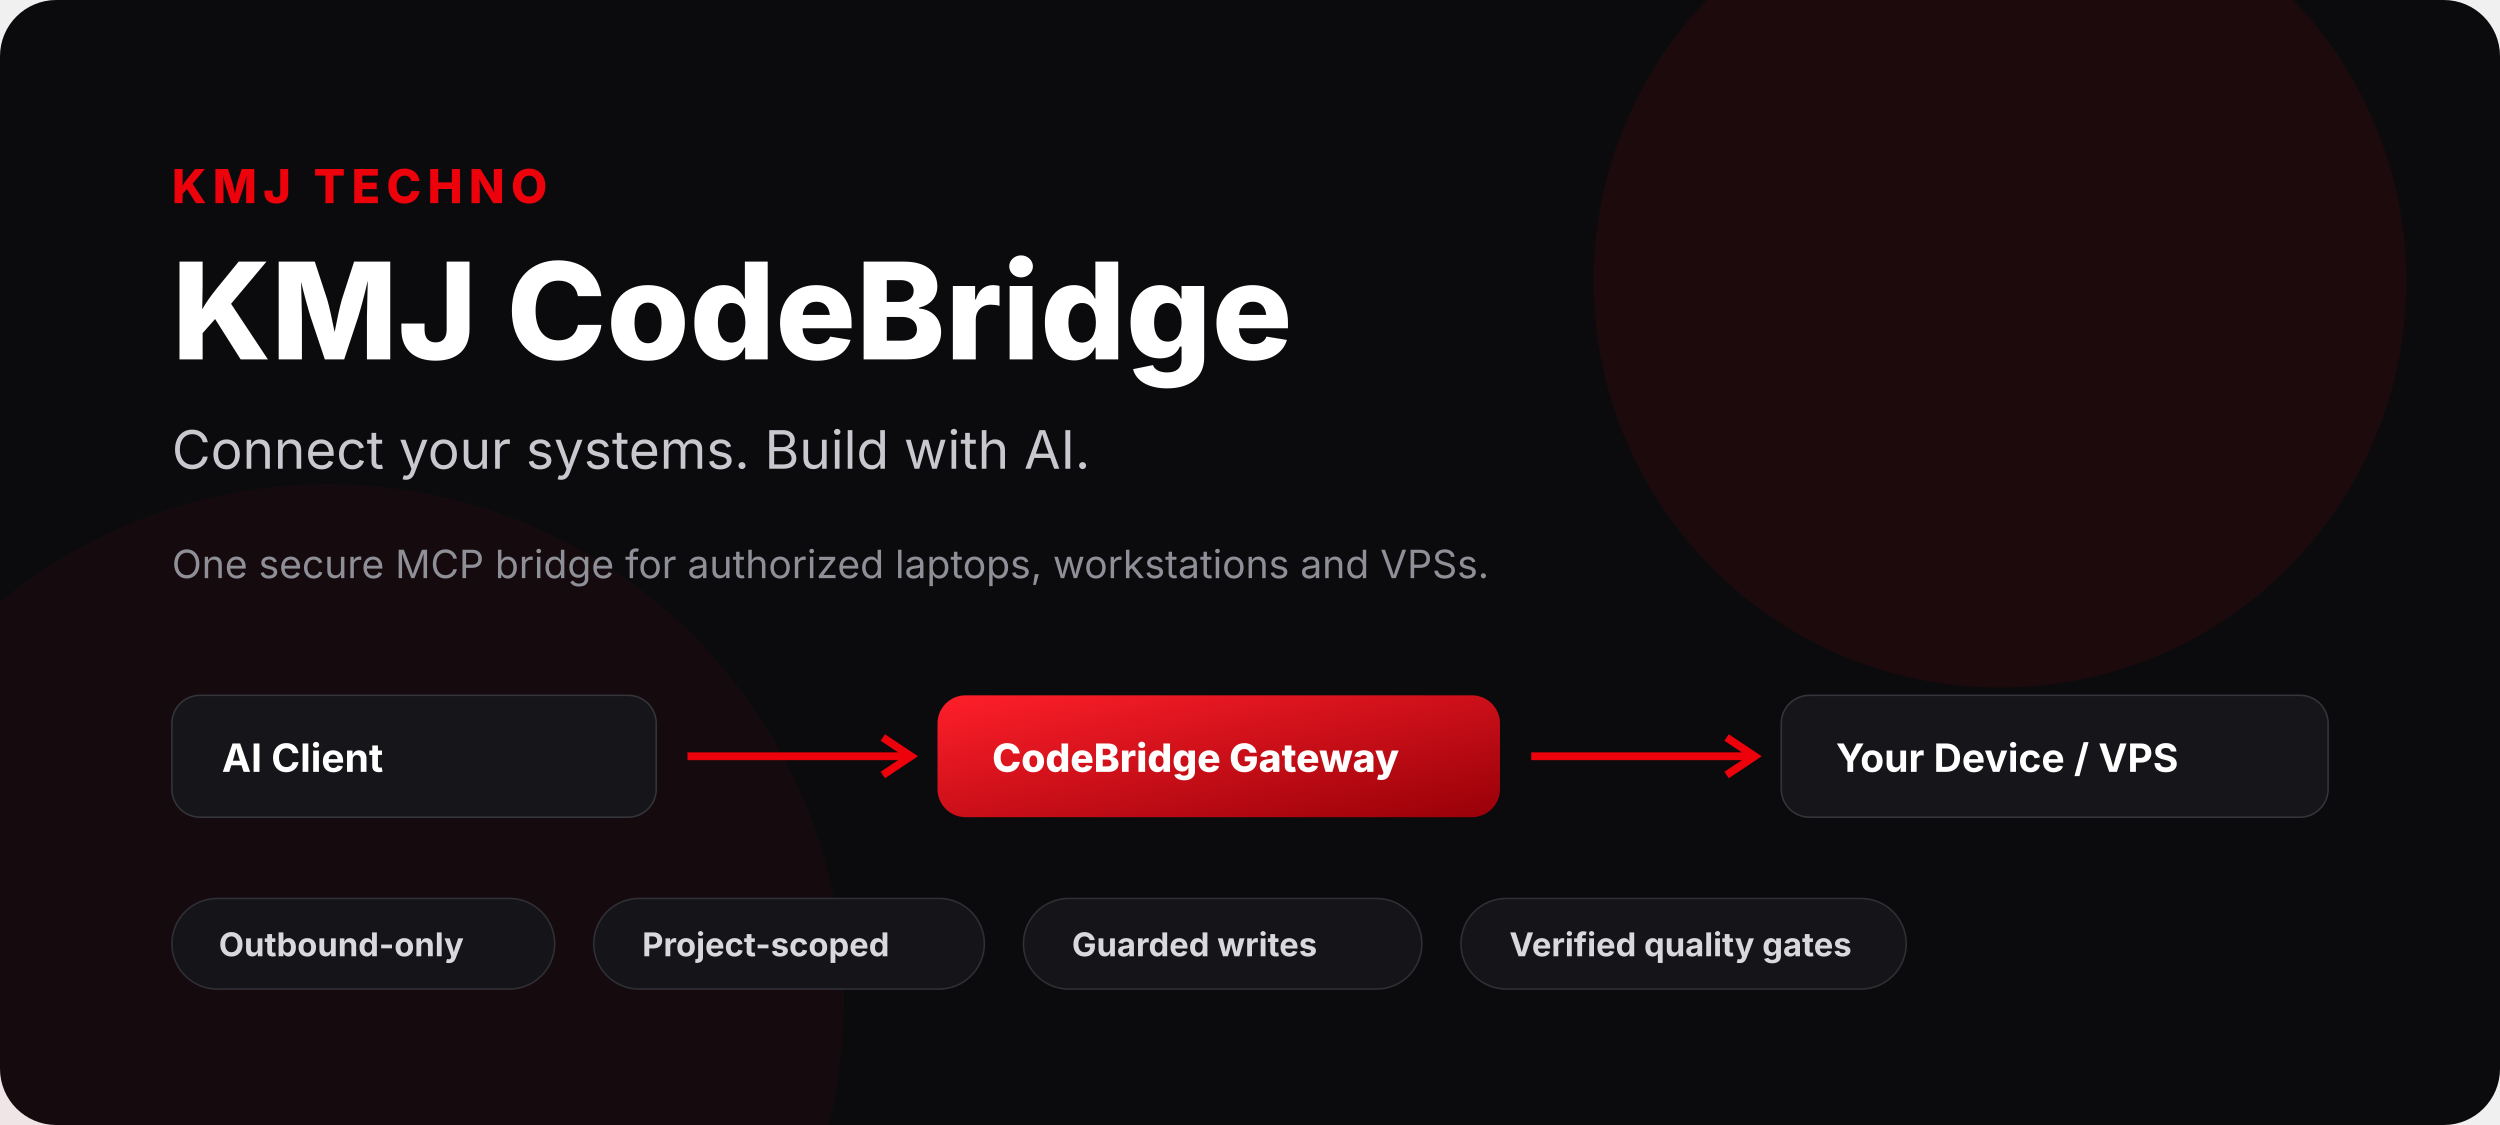
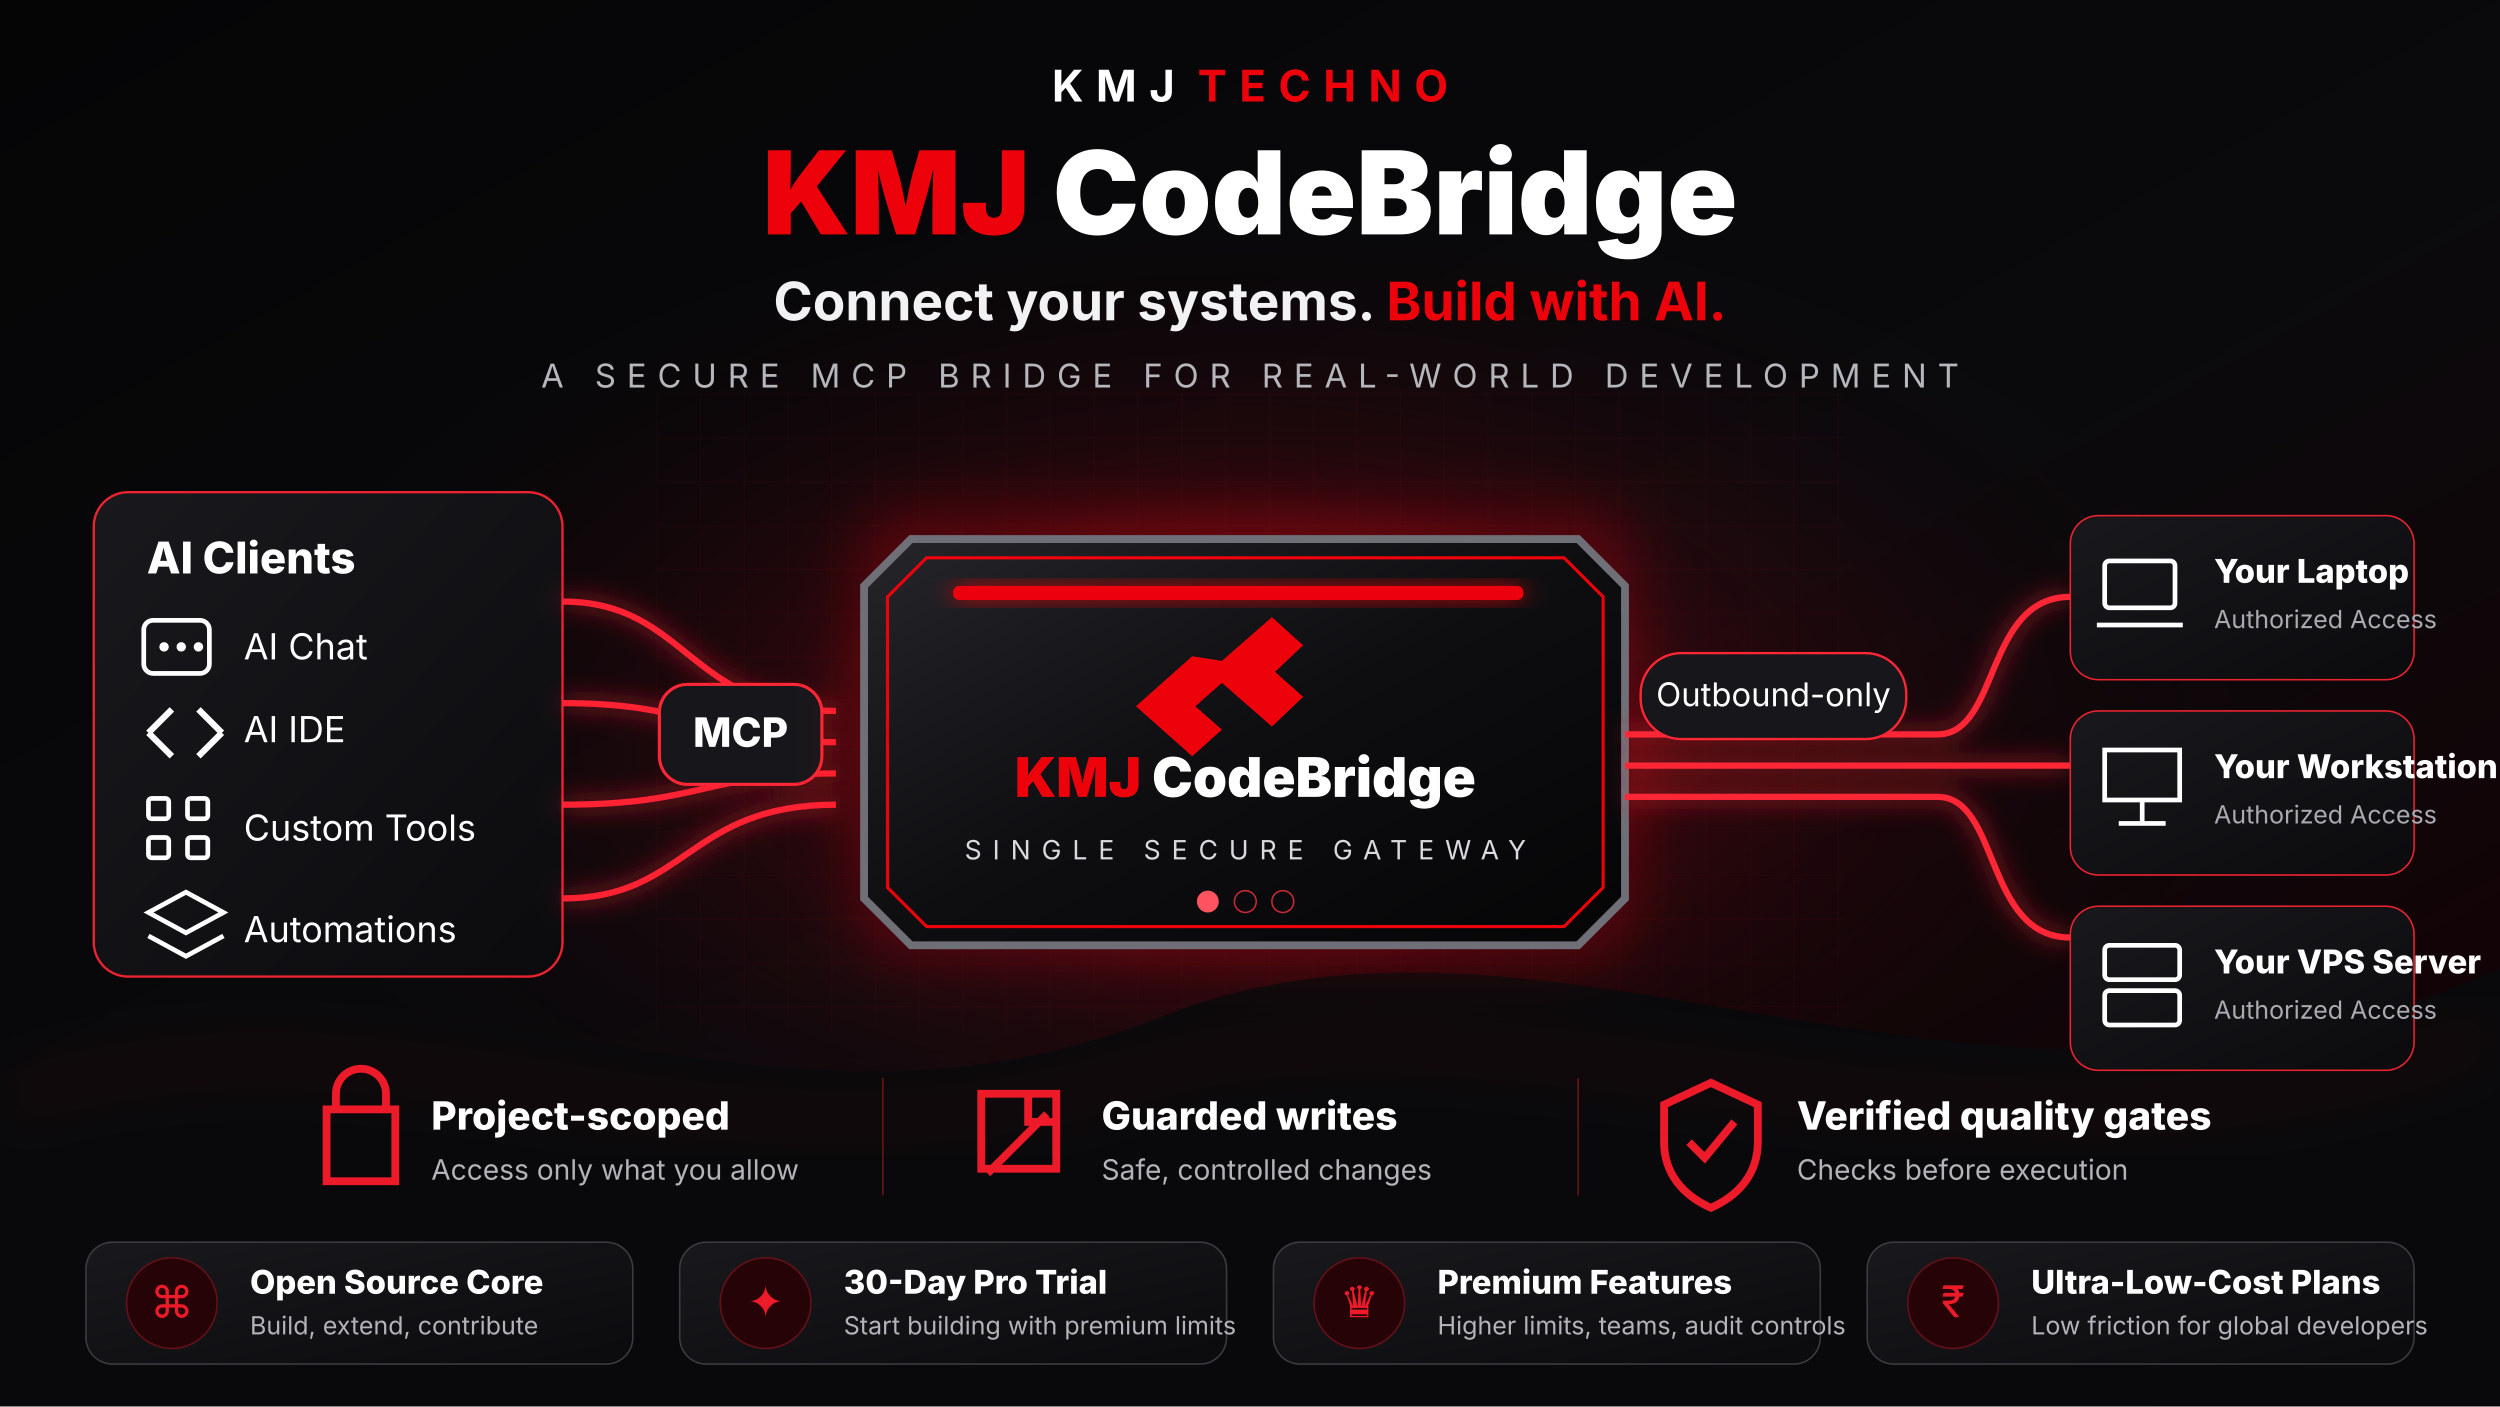
- <svg xmlns="http://www.w3.org/2000/svg" width="1600" height="720" viewBox="0 0 1600 720" role="img" aria-labelledby="title desc">
-   <rect width="1600" height="720" rx="36" fill="#0b0b0d" />
+ <svg xmlns="http://www.w3.org/2000/svg" width="1600" height="900" viewBox="0 0 1600 900" role="img" aria-labelledby="title desc">
  <defs>
-     <linearGradient id="g" x1="0" y1="0" x2="1" y2="1">
-       <stop stop-color="#ff1f2a" />
-       <stop offset="1" stop-color="#980008" />
+     <linearGradient id="bg" x1="0" y1="0" x2="1" y2="1">
+       <stop stop-color="#050506" />
+       <stop offset=".55" stop-color="#0a0a0d" />
+       <stop offset="1" stop-color="#170002" />
    </linearGradient>
+     <radialGradient id="flare">
+       <stop stop-color="#ff1d2d" stop-opacity=".7" />
+       <stop offset=".45" stop-color="#a80010" stop-opacity=".18" />
+       <stop offset="1" stop-color="#000" stop-opacity="0" />
+     </radialGradient>
+     <linearGradient id="panel" x1="0" y1="0" x2="1" y2="1">
+       <stop stop-color="#19191d" />
+       <stop offset="1" stop-color="#0b0b0e" />
+     </linearGradient>
+     <linearGradient id="gateway" x1="0" y1="0" x2="1" y2="1">
+       <stop stop-color="#25252a" />
+       <stop offset=".5" stop-color="#0e0e11" />
+       <stop offset="1" stop-color="#050506" />
+     </linearGradient>
+     <filter id="redGlow" x="-50%" y="-50%" width="200%" height="200%">
+       <feGaussianBlur stdDeviation="8" result="b" />
+       <feMerge>
+         <feMergeNode in="b" />
+         <feMergeNode in="SourceGraphic" />
+       </feMerge>
+     </filter>
+     <filter id="softGlow" x="-40%" y="-40%" width="180%" height="180%">
+       <feGaussianBlur stdDeviation="18" />
+     </filter>
+     <pattern id="grid" width="28" height="28" patternUnits="userSpaceOnUse">
+       <path d="M28 0H0V28" fill="none" stroke="#ed010b" stroke-opacity=".09" stroke-width="1" />
+     </pattern>
  </defs>
-   <circle cx="1280" cy="180" r="260" fill="#ed010b" opacity=".08" />
-   <circle cx="210" cy="640" r="330" fill="#ed010b" opacity=".05" />
-   <text x="110" y="130" fill="#ed010b" font-family="Inter,Segoe UI,Arial,sans-serif" font-size="30" font-weight="800" letter-spacing="4">KMJ TECHNO</text>
-   <text x="110" y="230" fill="#fff" font-family="Inter,Segoe UI,Arial,sans-serif" font-size="86" font-weight="800">KMJ CodeBridge</text>
-   <text x="110" y="300" fill="#c8c8ce" font-family="Inter,Segoe UI,Arial,sans-serif" font-size="34">Connect your systems. Build with AI.</text>
-   <text x="110" y="370" fill="#8f8f98" font-family="Inter,Segoe UI,Arial,sans-serif" font-size="25">One secure MCP bridge for authorized laptops, workstations and VPSs.</text>
-   <g transform="translate(110 445)">
-     <rect x="0" y="0" width="310" height="78" rx="18" fill="#16161a" stroke="#34343a" />
-     <text x="32" y="49" fill="#fff" font-family="Inter,Segoe UI,Arial,sans-serif" font-size="25" font-weight="700">AI Client</text>
-     <path d="M330 39H470" stroke="#ed010b" stroke-width="5" />
-     <path d="M455 27l18 12-18 12" fill="none" stroke="#ed010b" stroke-width="5" />
-     <rect x="490" y="0" width="360" height="78" rx="18" fill="url(#g)" />
-     <text x="525" y="49" fill="#fff" font-family="Inter,Segoe UI,Arial,sans-serif" font-size="25" font-weight="800">CodeBridge Gateway</text>
-     <path d="M870 39H1010" stroke="#ed010b" stroke-width="5" />
-     <path d="M995 27l18 12-18 12" fill="none" stroke="#ed010b" stroke-width="5" />
-     <rect x="1030" y="0" width="350" height="78" rx="18" fill="#16161a" stroke="#34343a" />
-     <text x="1065" y="49" fill="#fff" font-family="Inter,Segoe UI,Arial,sans-serif" font-size="25" font-weight="700">Your Device / VPS</text>
-   </g>
-   <g transform="translate(110 575)" font-family="Inter,Segoe UI,Arial,sans-serif" font-size="21" font-weight="700">
-     <rect x="0" y="0" width="245" height="58" rx="29" fill="#151519" stroke="#2f2f35" />
-     <text x="30" y="37" fill="#d8d8dd">Outbound-only</text>
-     <rect x="270" y="0" width="250" height="58" rx="29" fill="#151519" stroke="#2f2f35" />
-     <text x="301" y="37" fill="#d8d8dd">Project-scoped</text>
-     <rect x="545" y="0" width="255" height="58" rx="29" fill="#151519" stroke="#2f2f35" />
-     <text x="576" y="37" fill="#d8d8dd">Guarded writes</text>
-     <rect x="825" y="0" width="285" height="58" rx="29" fill="#151519" stroke="#2f2f35" />
-     <text x="856" y="37" fill="#d8d8dd">Verified quality gates</text>
+   <rect width="1600" height="900" fill="url(#bg)" />
+   <ellipse cx="800" cy="470" rx="670" ry="360" fill="url(#flare)" />
+   <rect x="420" y="250" width="760" height="410" fill="url(#grid)" opacity=".7" />
+   <path d="M0 690 C280 570 470 760 745 650 C1000 550 1270 765 1600 620 L1600 900 L0 900 Z" fill="#09090b" />
+   <path d="M0 705 C260 620 440 775 720 690 C970 610 1270 790 1600 660" fill="none" stroke="#ed010b" stroke-opacity=".32" stroke-width="4" filter="url(#softGlow)" />
+   <g font-family="Inter,Segoe UI,Arial,sans-serif">
+     <text x="800" y="65" text-anchor="middle" fill="#fff" font-size="28" font-weight="700" letter-spacing="8">KMJ <tspan fill="#ed010b">TECHNO</tspan>
+     </text>
+     <text x="800" y="150" text-anchor="middle" fill="#fff" font-size="74" font-weight="900">
+       <tspan fill="#ed010b">KMJ</tspan> CodeBridge</text>
+     <text x="800" y="205" text-anchor="middle" fill="#f2f2f4" font-size="34" font-weight="700">Connect your systems. <tspan fill="#ed010b">Build with AI.</tspan>
+     </text>
+     <text x="800" y="248" text-anchor="middle" fill="#b6b6bd" font-size="21" letter-spacing="7">A SECURE MCP BRIDGE FOR REAL-WORLD DEVELOPMENT</text>
+     <g transform="translate(60 315)">
+       <rect width="300" height="310" rx="22" fill="url(#panel)" stroke="#ed2330" stroke-width="1.5" />
+       <text x="34" y="52" fill="#fff" font-size="28" font-weight="800">AI Clients</text>
+       <g fill="#fff" font-size="23">
+         <rect x="32" y="82" width="42" height="34" rx="6" fill="none" stroke="#fff" stroke-width="3" />
+         <circle cx="45" cy="99" r="3" />
+         <circle cx="56" cy="99" r="3" />
+         <circle cx="67" cy="99" r="3" />
+         <text x="96" y="107">AI Chat</text>
+         <path d="M35 154l15-15M50 169l-15-15M67 139l15 15M82 154l-15 15" stroke="#fff" stroke-width="4" />
+         <text x="96" y="160">AI IDE</text>
+         <rect x="35" y="196" width="13" height="13" rx="2" fill="none" stroke="#fff" stroke-width="3" />
+         <rect x="60" y="196" width="13" height="13" rx="2" fill="none" stroke="#fff" stroke-width="3" />
+         <rect x="35" y="221" width="13" height="13" rx="2" fill="none" stroke="#fff" stroke-width="3" />
+         <rect x="60" y="221" width="13" height="13" rx="2" fill="none" stroke="#fff" stroke-width="3" />
+         <text x="96" y="223">Custom Tools</text>
+         <path d="M35 269l24-13 24 13-24 13zM35 284l24 13 24-13" fill="none" stroke="#fff" stroke-width="3" />
+         <text x="96" y="288">Automations</text>
+       </g>
+     </g>
+     <g filter="url(#redGlow)" stroke="#ff2432" stroke-width="4" fill="none">
+       <path d="M360 385 C440 385 440 455 535 455" />
+       <path d="M360 450 C450 450 450 475 535 475" />
+       <path d="M360 515 C450 515 450 495 535 495" />
+       <path d="M360 575 C440 575 440 515 535 515" />
+     </g>
+     <rect x="422" y="438" width="104" height="64" rx="18" fill="#17171b" stroke="#ff2635" stroke-width="2" />
+     <text x="474" y="478" text-anchor="middle" fill="#fff" font-size="26" font-weight="800">MCP</text>
+     <g transform="translate(575 345)">
+       <rect x="-28" y="-20" width="500" height="290" rx="34" fill="#ed010b" opacity=".24" filter="url(#softGlow)" />
+       <path d="M8 0 H435 L465 30 V230 L435 260 H8 L-22 230 V30Z" fill="url(#gateway)" stroke="#6f6f78" stroke-width="5" />
+       <path d="M18 12 H426 L451 37 V223 L426 248 H18 L-7 223 V37Z" fill="none" stroke="#ed010b" stroke-width="2" />
+       <rect x="35" y="30" width="365" height="9" rx="4" fill="#ed010b" filter="url(#redGlow)" />
+       <path d="M207 78l32-28 20 18-18 17 18 16-20 19-32-28-17 15 17 15-19 17-36-32 36-32z" fill="#ed010b" />
+       <text x="222" y="165" text-anchor="middle" fill="#fff" font-size="35" font-weight="900">
+         <tspan fill="#ed010b">KMJ</tspan> CodeBridge</text>
+       <text x="222" y="205" text-anchor="middle" fill="#d9d9de" font-size="17" letter-spacing="7">SINGLE SECURE GATEWAY</text>
+       <circle cx="198" cy="232" r="7" fill="#ff5460" />
+       <circle cx="222" cy="232" r="7" fill="none" stroke="#c92a34" />
+       <circle cx="246" cy="232" r="7" fill="none" stroke="#c92a34" />
+     </g>
+     <g filter="url(#redGlow)" stroke="#ff2635" stroke-width="4" fill="none">
+       <path d="M1040 470 H1240 C1280 470 1270 382 1325 382" />
+       <path d="M1040 490 H1325" />
+       <path d="M1040 510 H1240 C1280 510 1270 600 1325 600" />
+     </g>
+     <rect x="1050" y="418" width="170" height="55" rx="26" fill="#17171b" stroke="#ff2635" stroke-width="1.5" />
+     <text x="1135" y="452" text-anchor="middle" fill="#fff" font-size="21">Outbound-only</text>
+     <g transform="translate(1325 330)">
+       <g>
+         <rect width="220" height="105" rx="18" fill="url(#panel)" stroke="#ed2330" />
+         <rect x="22" y="29" width="45" height="30" rx="3" fill="none" stroke="#fff" stroke-width="3" />
+         <path d="M17 70h55" stroke="#fff" stroke-width="3" />
+         <text x="92" y="43" fill="#fff" font-size="21" font-weight="800">Your Laptop</text>
+         <text x="92" y="72" fill="#aaaab1" font-size="16">Authorized Access</text>
+       </g>
+       <g transform="translate(0 125)">
+         <rect width="220" height="105" rx="18" fill="url(#panel)" stroke="#ed2330" />
+         <rect x="22" y="25" width="48" height="32" fill="none" stroke="#fff" stroke-width="3" />
+         <path d="M46 57v14M31 72h30" stroke="#fff" stroke-width="3" />
+         <text x="92" y="43" fill="#fff" font-size="21" font-weight="800">Your Workstation</text>
+         <text x="92" y="72" fill="#aaaab1" font-size="16">Authorized Access</text>
+       </g>
+       <g transform="translate(0 250)">
+         <rect width="220" height="105" rx="18" fill="url(#panel)" stroke="#ed2330" />
+         <rect x="22" y="25" width="48" height="22" rx="3" fill="none" stroke="#fff" stroke-width="3" />
+         <rect x="22" y="54" width="48" height="22" rx="3" fill="none" stroke="#fff" stroke-width="3" />
+         <text x="92" y="43" fill="#fff" font-size="21" font-weight="800">Your VPS Server</text>
+         <text x="92" y="72" fill="#aaaab1" font-size="16">Authorized Access</text>
+       </g>
+     </g>
+     <g transform="translate(190 685)">
+       <g>
+         <path d="M25 25v-10a16 16 0 0132 0v10M19 25h44v46H19z" fill="none" stroke="#ed1b2a" stroke-width="5" />
+         <text x="86" y="38" fill="#fff" font-size="25" font-weight="800">Project-scoped</text>
+         <text x="86" y="70" fill="#b3b3ba" font-size="18">Access only what you allow</text>
+       </g>
+       <line x1="375" y1="5" x2="375" y2="80" stroke="#6b1418" />
+       <g transform="translate(420)">
+         <path d="M18 15h48v48H18zM48 15v18h18M22 66l38-38" fill="none" stroke="#ed1b2a" stroke-width="5" />
+         <text x="95" y="38" fill="#fff" font-size="25" font-weight="800">Guarded writes</text>
+         <text x="95" y="70" fill="#b3b3ba" font-size="18">Safe, controlled changes</text>
+       </g>
+       <line x1="820" y1="5" x2="820" y2="80" stroke="#6b1418" />
+       <g transform="translate(865)">
+         <path d="M40 8l30 14v24c0 20-12 34-30 42-18-8-30-22-30-42V22z" fill="none" stroke="#ed1b2a" stroke-width="5" />
+         <path d="M26 46l10 10 19-23" fill="none" stroke="#ed1b2a" stroke-width="5" />
+         <text x="95" y="38" fill="#fff" font-size="25" font-weight="800">Verified quality gates</text>
+         <text x="95" y="70" fill="#b3b3ba" font-size="18">Checks before execution</text>
+       </g>
+     </g>
+     <g transform="translate(55 795)">
+       <g>
+         <rect width="350" height="78" rx="17" fill="url(#panel)" stroke="#3b3b41" />
+         <circle cx="55" cy="39" r="29" fill="#250307" stroke="#651018" />
+         <text x="55" y="48" text-anchor="middle" fill="#ed1b2a" font-size="28">⌘</text>
+         <text x="105" y="33" fill="#fff" font-size="21" font-weight="800">Open Source Core</text>
+         <text x="105" y="59" fill="#b3b3ba" font-size="16">Build, extend, contribute</text>
+       </g>
+       <g transform="translate(380)">
+         <rect width="350" height="78" rx="17" fill="url(#panel)" stroke="#3b3b41" />
+         <circle cx="55" cy="39" r="29" fill="#250307" stroke="#651018" />
+         <text x="55" y="48" text-anchor="middle" fill="#ed1b2a" font-size="28">✦</text>
+         <text x="105" y="33" fill="#fff" font-size="21" font-weight="800">30-Day Pro Trial</text>
+         <text x="105" y="59" fill="#b3b3ba" font-size="16">Start building with premium limits</text>
+       </g>
+       <g transform="translate(760)">
+         <rect width="350" height="78" rx="17" fill="url(#panel)" stroke="#3b3b41" />
+         <circle cx="55" cy="39" r="29" fill="#250307" stroke="#651018" />
+         <text x="55" y="48" text-anchor="middle" fill="#ed1b2a" font-size="28">♛</text>
+         <text x="105" y="33" fill="#fff" font-size="21" font-weight="800">Premium Features</text>
+         <text x="105" y="59" fill="#b3b3ba" font-size="16">Higher limits, teams, audit controls</text>
+       </g>
+       <g transform="translate(1140)">
+         <rect width="350" height="78" rx="17" fill="url(#panel)" stroke="#3b3b41" />
+         <circle cx="55" cy="39" r="29" fill="#250307" stroke="#651018" />
+         <text x="55" y="48" text-anchor="middle" fill="#ed1b2a" font-size="28">₹</text>
+         <text x="105" y="33" fill="#fff" font-size="21" font-weight="800">Ultra-Low-Cost Plans</text>
+         <text x="105" y="59" fill="#b3b3ba" font-size="16">Low friction for global developers</text>
+       </g>
+     </g>
  </g>
</svg>
